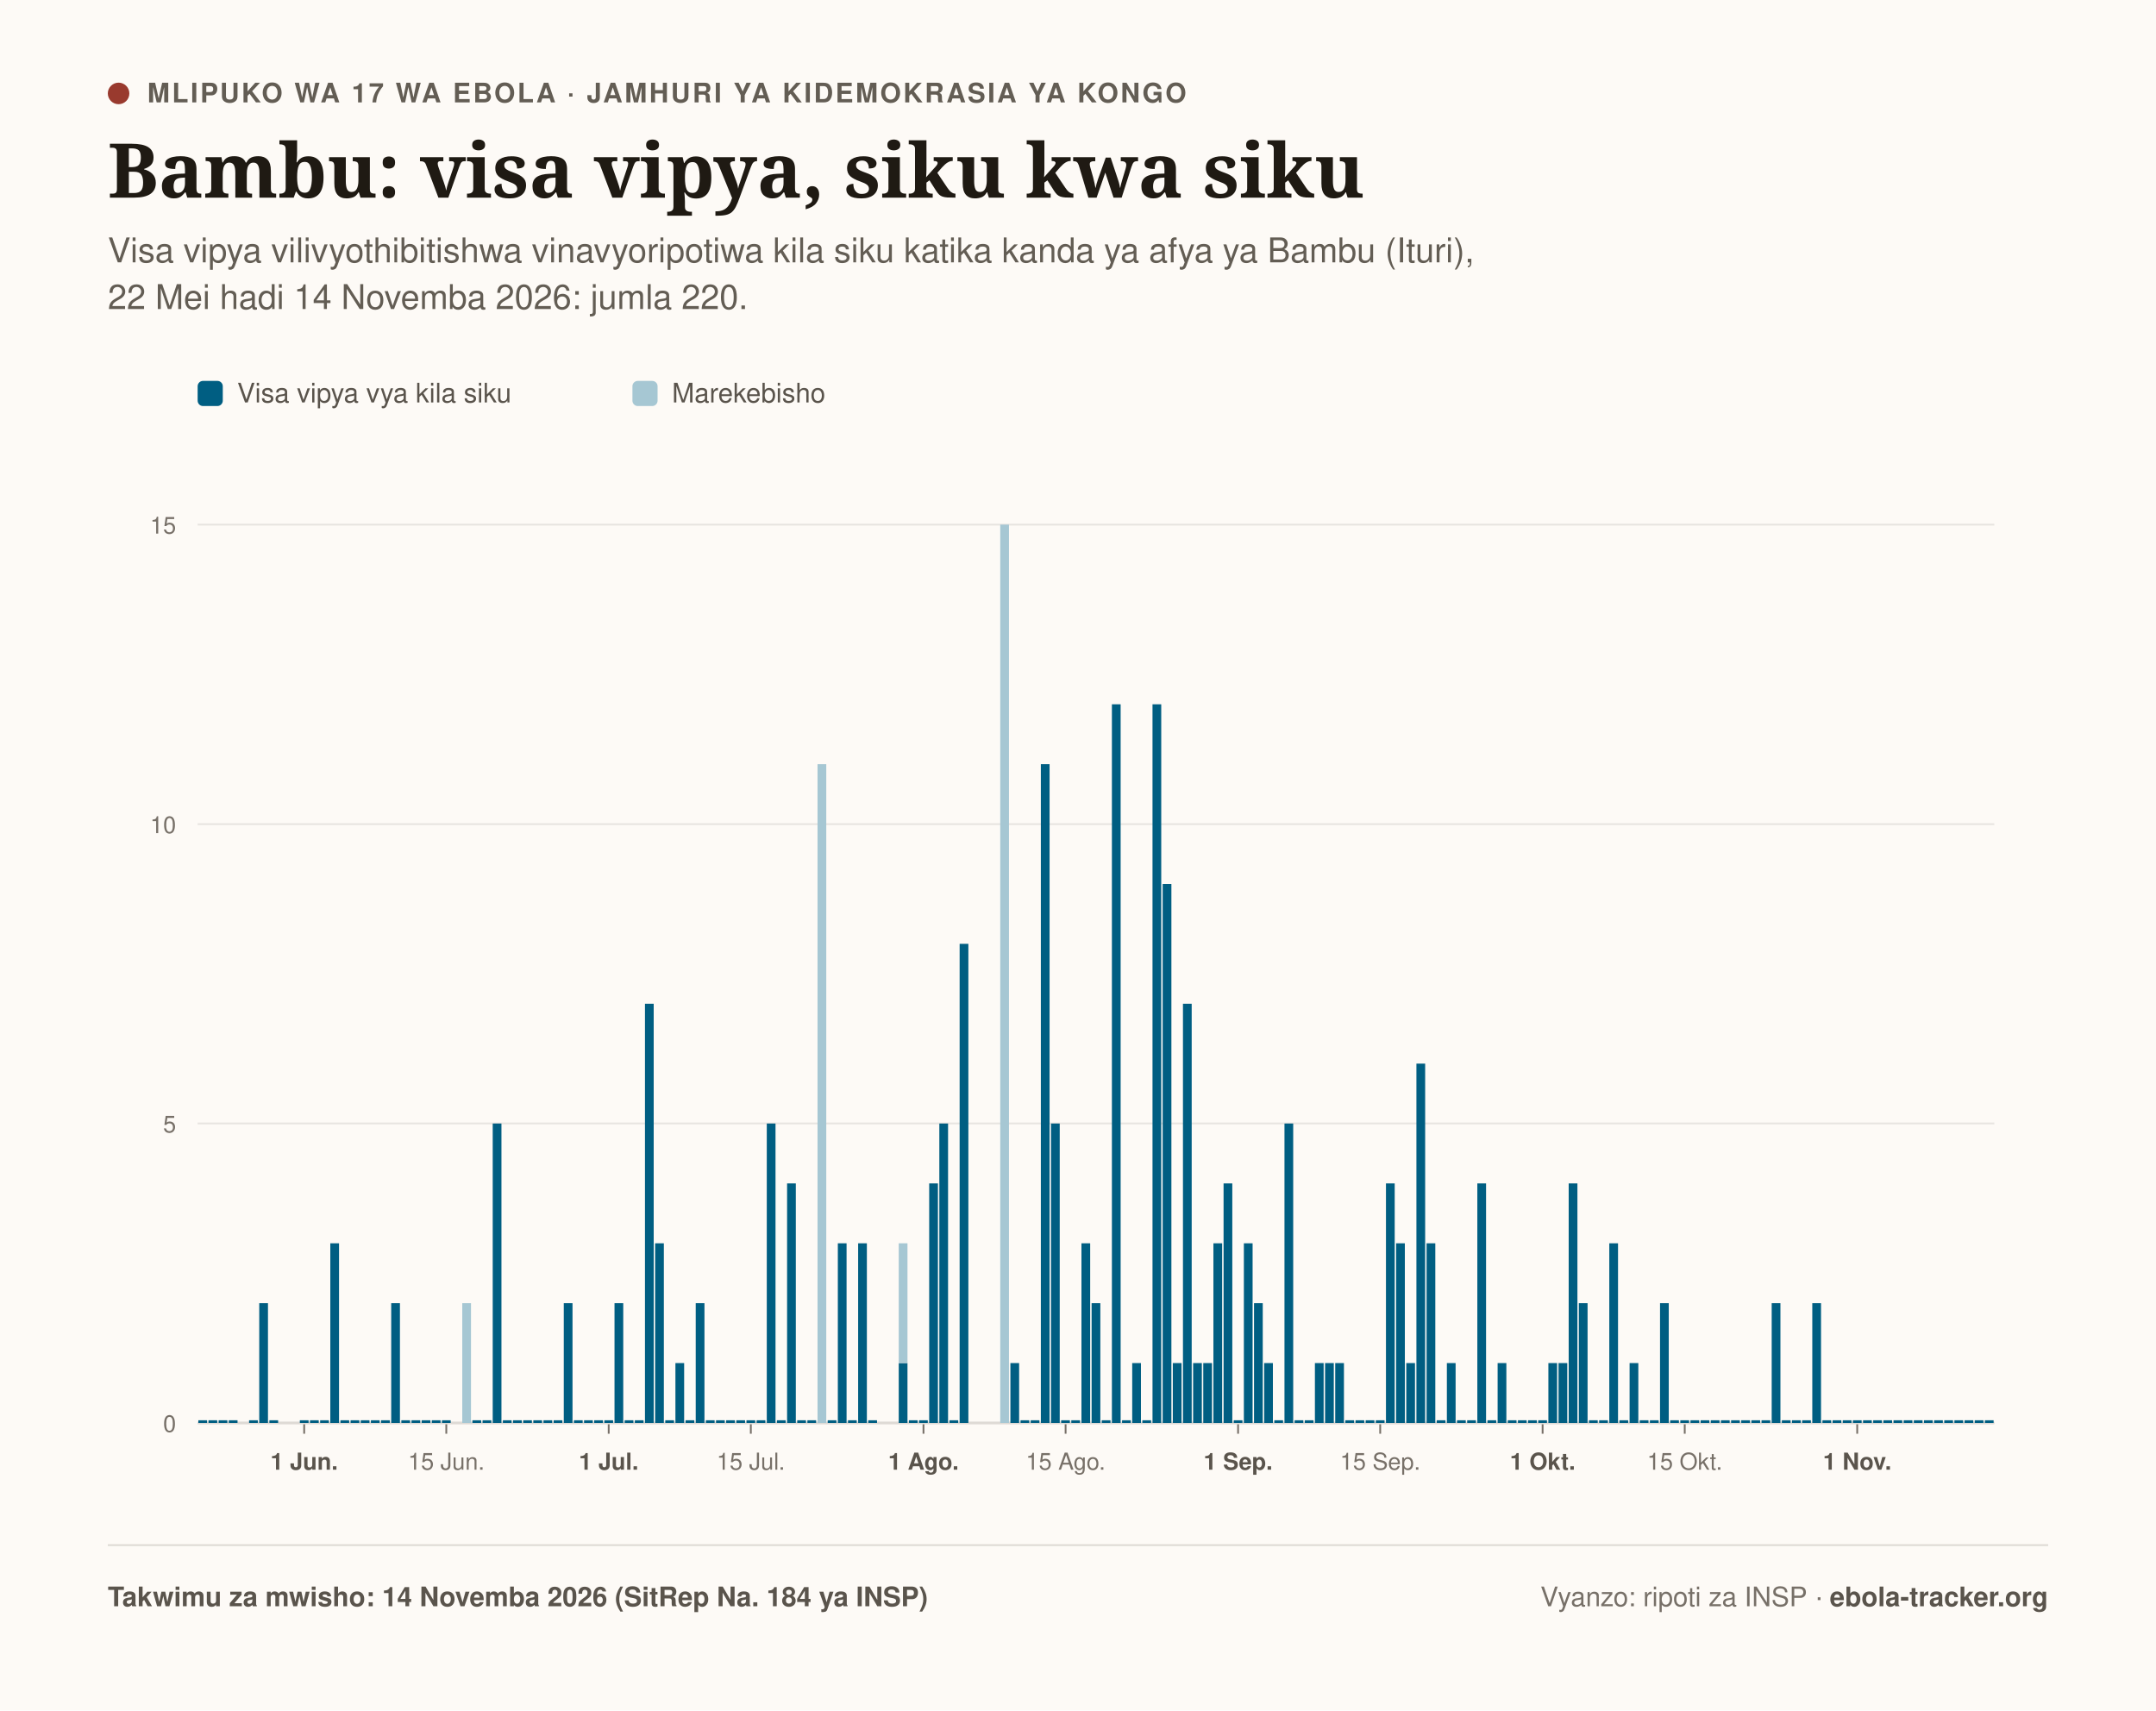
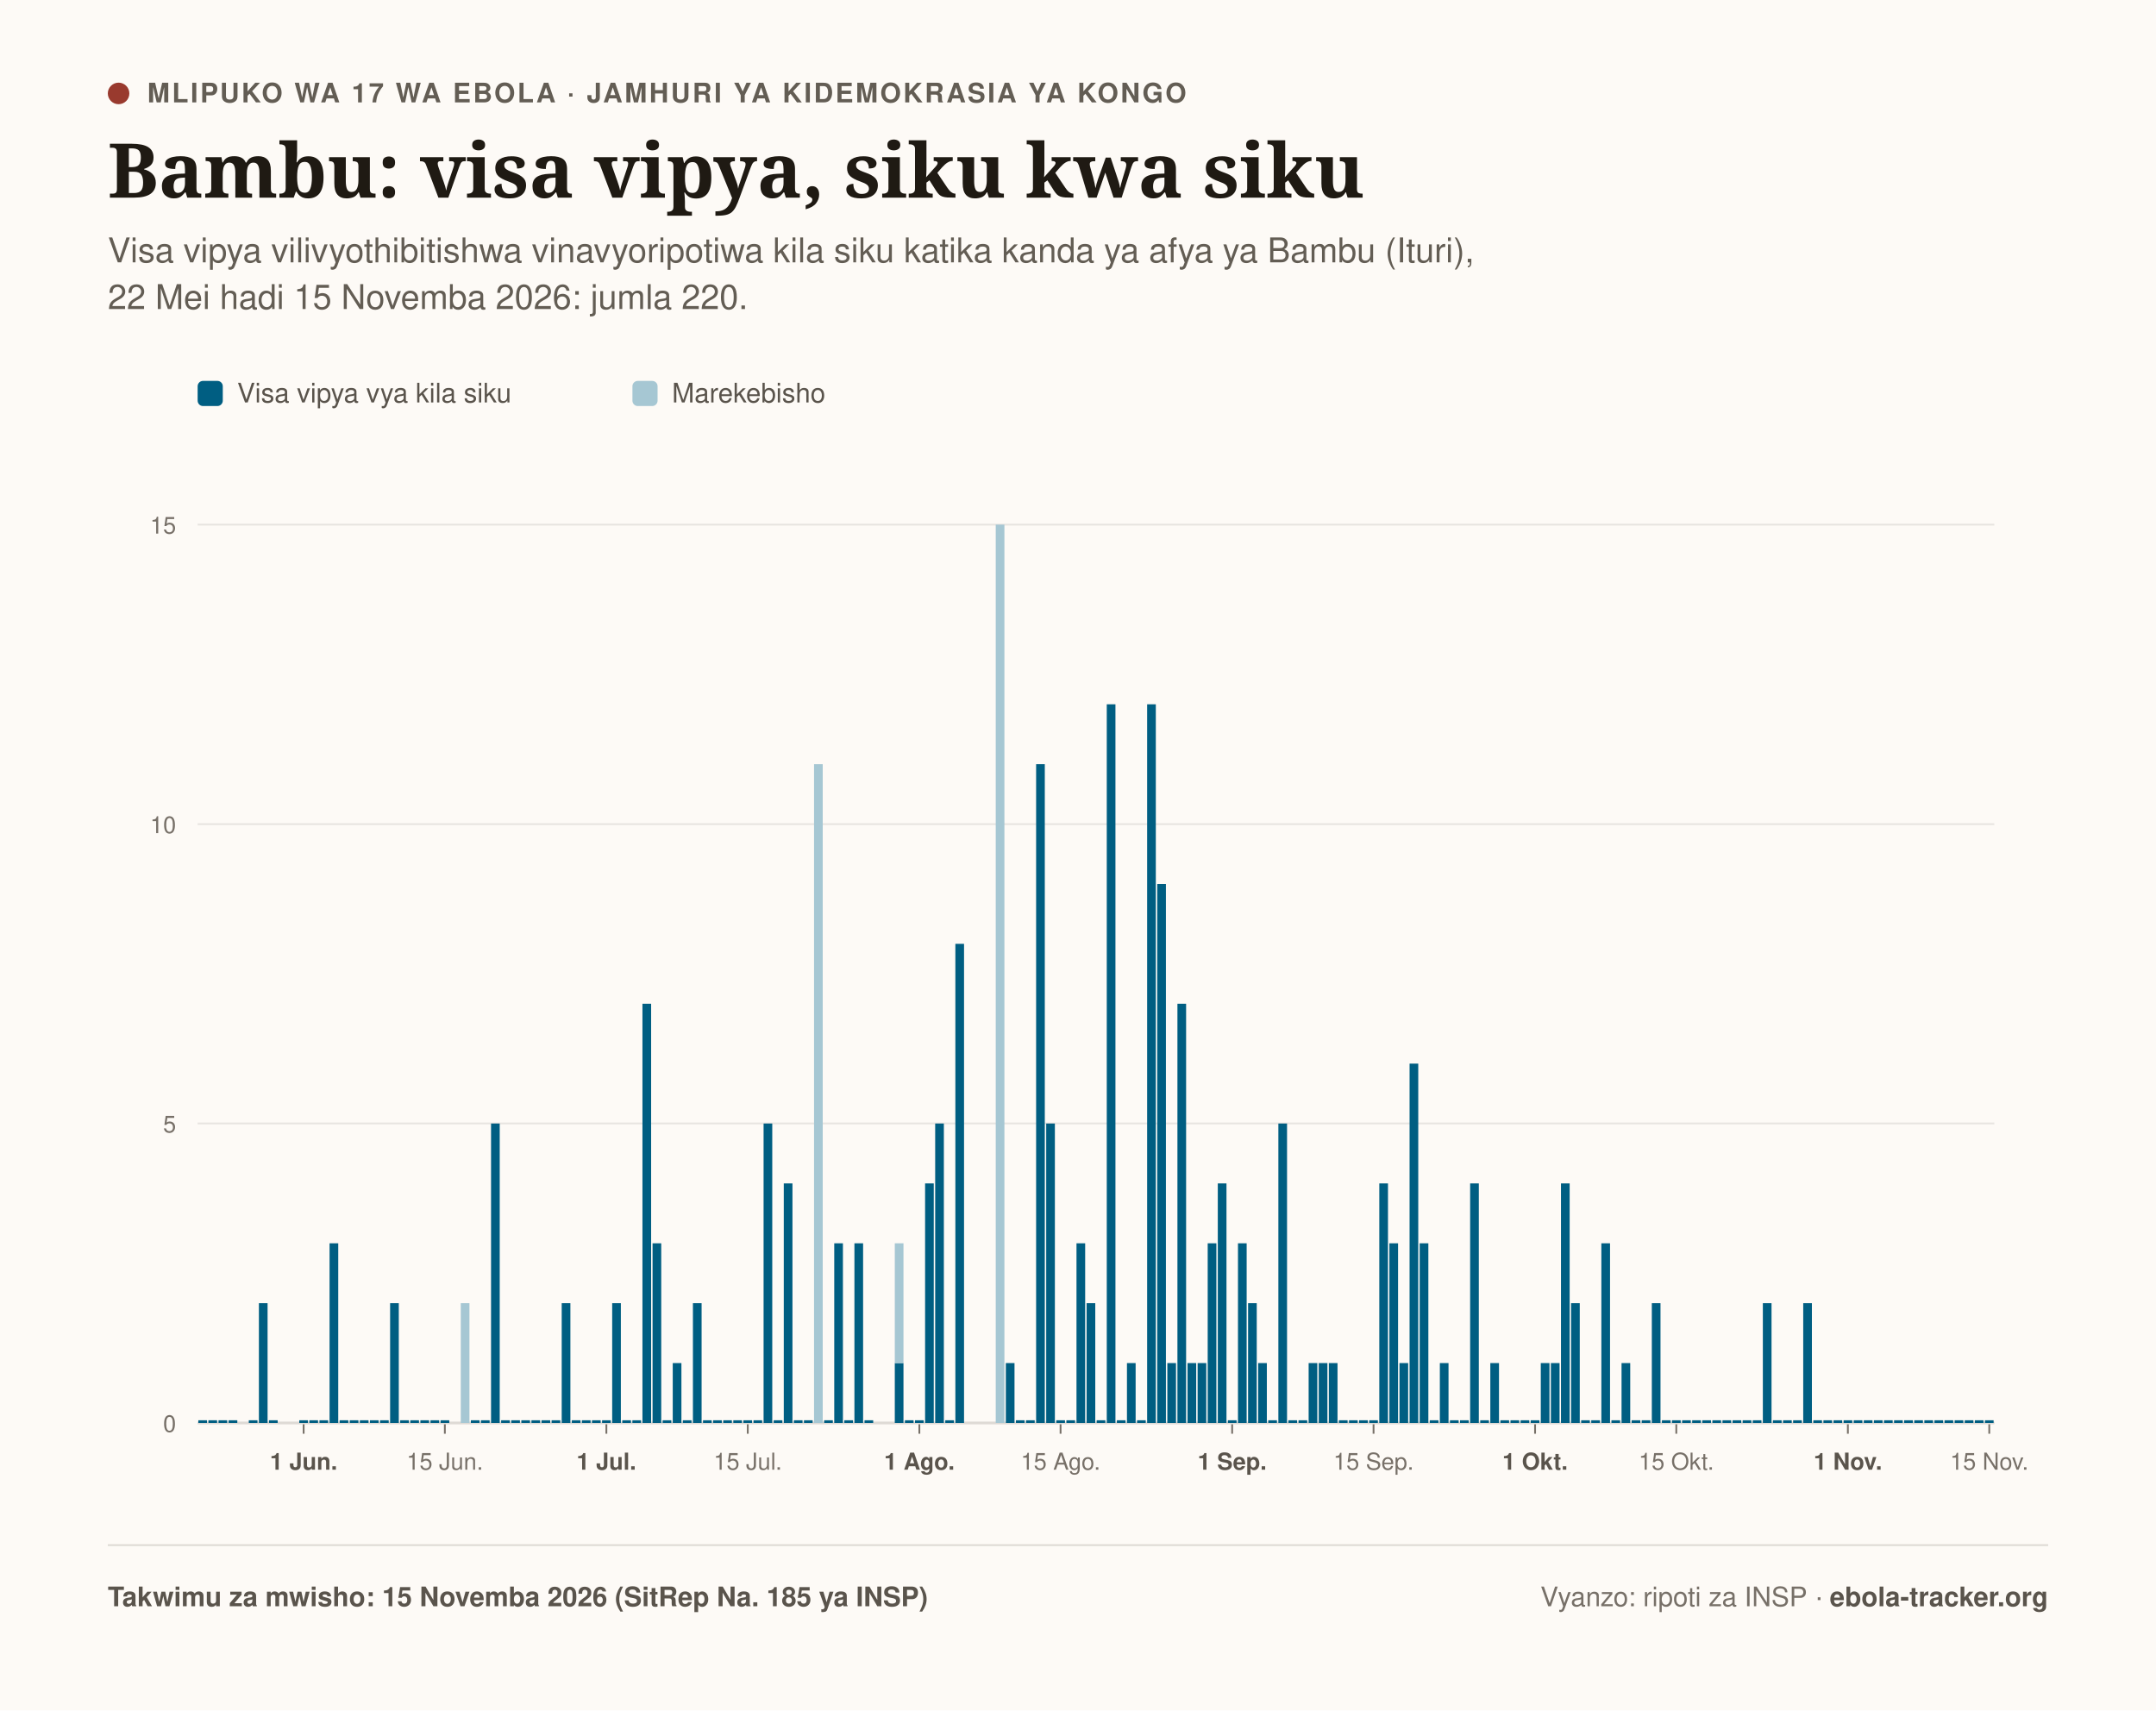
- <svg xmlns="http://www.w3.org/2000/svg" viewBox="0 0 1200 952" role="img" aria-label="Bambu: visa vipya, siku kwa siku. Visa vipya vilivyothibitishwa vinavyoripotiwa kila siku katika kanda ya afya ya Bambu (Ituri), 22 Mei hadi 14 Novemba 2026: jumla 220.">
+ <svg xmlns="http://www.w3.org/2000/svg" viewBox="0 0 1200 952" role="img" aria-label="Bambu: visa vipya, siku kwa siku. Visa vipya vilivyothibitishwa vinavyoripotiwa kila siku katika kanda ya afya ya Bambu (Ituri), 22 Mei hadi 15 Novemba 2026: jumla 220.">
  <rect width="1200" height="952" fill="#FDFAF6" />
  <circle cx="66" cy="52" r="6" fill="#993A2E" />
  <text x="82.0" y="57.0" font-family="'Public Sans',Helvetica,Arial,sans-serif" font-size="15" font-weight="700" fill="#635D54" text-anchor="start" letter-spacing=".08em">MLIPUKO WA 17 WA EBOLA · JAMHURI YA KIDEMOKRASIA YA KONGO</text>
  <text x="60.0" y="110.0" font-family="'Source Serif 4',Georgia,serif" font-size="42" font-weight="600" fill="#1F1A13" text-anchor="start">Bambu: visa vipya, siku kwa siku</text>
  <text x="60.0" y="146.0" font-family="'Public Sans',Helvetica,Arial,sans-serif" font-size="19" font-weight="400" fill="#635D54" text-anchor="start">Visa vipya vilivyothibitishwa vinavyoripotiwa kila siku katika kanda ya afya ya Bambu (Ituri),</text>
-   <text x="60.0" y="172.0" font-family="'Public Sans',Helvetica,Arial,sans-serif" font-size="19" font-weight="400" fill="#635D54" text-anchor="start">22 Mei hadi 14 Novemba 2026: jumla 220.</text>
+   <text x="60.0" y="172.0" font-family="'Public Sans',Helvetica,Arial,sans-serif" font-size="19" font-weight="400" fill="#635D54" text-anchor="start">22 Mei hadi 15 Novemba 2026: jumla 220.</text>
  <rect x="110" y="212" width="14" height="14" rx="3" fill="#005E82" />
  <text x="132.0" y="224.0" font-family="'Public Sans',Helvetica,Arial,sans-serif" font-size="15" font-weight="400" fill="#5A544C" text-anchor="start">Visa vipya vya kila siku</text>
  <rect x="352" y="212" width="14" height="14" rx="3" fill="#a6c7d3" />
  <text x="374.0" y="224.0" font-family="'Public Sans',Helvetica,Arial,sans-serif" font-size="15" font-weight="400" fill="#5A544C" text-anchor="start">Marekebisho</text>
  <line x1="110" x2="1110" y1="792.0" y2="792.0" stroke="#E7E4E0" />
  <text x="98.0" y="797.0" font-family="'Public Sans',Helvetica,Arial,sans-serif" font-size="13" font-weight="400" fill="#777068" text-anchor="end">0</text>
  <line x1="110" x2="1110" y1="625.3" y2="625.3" stroke="#E7E4E0" />
  <text x="98.0" y="630.3" font-family="'Public Sans',Helvetica,Arial,sans-serif" font-size="13" font-weight="400" fill="#777068" text-anchor="end">5</text>
  <line x1="110" x2="1110" y1="458.7" y2="458.7" stroke="#E7E4E0" />
  <text x="98.0" y="463.7" font-family="'Public Sans',Helvetica,Arial,sans-serif" font-size="13" font-weight="400" fill="#777068" text-anchor="end">10</text>
  <line x1="110" x2="1110" y1="292.0" y2="292.0" stroke="#E7E4E0" />
  <text x="98.0" y="297.0" font-family="'Public Sans',Helvetica,Arial,sans-serif" font-size="13" font-weight="400" fill="#777068" text-anchor="end">15</text>
-   <line x1="169.3" x2="169.3" y1="792" y2="798" stroke="#777068" />
-   <text x="169.3" y="818.0" font-family="'Public Sans',Helvetica,Arial,sans-serif" font-size="13" font-weight="600" fill="#5A544C" text-anchor="middle">1 Jun.</text>
-   <line x1="248.4" x2="248.4" y1="792" y2="798" stroke="#777068" />
-   <text x="248.4" y="818.0" font-family="'Public Sans',Helvetica,Arial,sans-serif" font-size="13" font-weight="400" fill="#777068" text-anchor="middle">15 Jun.</text>
-   <line x1="338.8" x2="338.8" y1="792" y2="798" stroke="#777068" />
-   <text x="338.8" y="818.0" font-family="'Public Sans',Helvetica,Arial,sans-serif" font-size="13" font-weight="600" fill="#5A544C" text-anchor="middle">1 Jul.</text>
-   <line x1="417.9" x2="417.9" y1="792" y2="798" stroke="#777068" />
-   <text x="417.9" y="818.0" font-family="'Public Sans',Helvetica,Arial,sans-serif" font-size="13" font-weight="400" fill="#777068" text-anchor="middle">15 Jul.</text>
-   <line x1="514.0" x2="514.0" y1="792" y2="798" stroke="#777068" />
-   <text x="514.0" y="818.0" font-family="'Public Sans',Helvetica,Arial,sans-serif" font-size="13" font-weight="600" fill="#5A544C" text-anchor="middle">1 Ago.</text>
-   <line x1="593.1" x2="593.1" y1="792" y2="798" stroke="#777068" />
-   <text x="593.1" y="818.0" font-family="'Public Sans',Helvetica,Arial,sans-serif" font-size="13" font-weight="400" fill="#777068" text-anchor="middle">15 Ago.</text>
-   <line x1="689.1" x2="689.1" y1="792" y2="798" stroke="#777068" />
-   <text x="689.1" y="818.0" font-family="'Public Sans',Helvetica,Arial,sans-serif" font-size="13" font-weight="600" fill="#5A544C" text-anchor="middle">1 Sep.</text>
-   <line x1="768.2" x2="768.2" y1="792" y2="798" stroke="#777068" />
-   <text x="768.2" y="818.0" font-family="'Public Sans',Helvetica,Arial,sans-serif" font-size="13" font-weight="400" fill="#777068" text-anchor="middle">15 Sep.</text>
-   <line x1="858.6" x2="858.6" y1="792" y2="798" stroke="#777068" />
-   <text x="858.6" y="818.0" font-family="'Public Sans',Helvetica,Arial,sans-serif" font-size="13" font-weight="600" fill="#5A544C" text-anchor="middle">1 Okt.</text>
-   <line x1="937.7" x2="937.7" y1="792" y2="798" stroke="#777068" />
-   <text x="937.7" y="818.0" font-family="'Public Sans',Helvetica,Arial,sans-serif" font-size="13" font-weight="400" fill="#777068" text-anchor="middle">15 Okt.</text>
-   <line x1="1033.7" x2="1033.7" y1="792" y2="798" stroke="#777068" />
-   <text x="1033.7" y="818.0" font-family="'Public Sans',Helvetica,Arial,sans-serif" font-size="13" font-weight="600" fill="#5A544C" text-anchor="middle">1 Nov.</text>
+   <line x1="169.0" x2="169.0" y1="792" y2="798" stroke="#777068" />
+   <text x="169.0" y="818.0" font-family="'Public Sans',Helvetica,Arial,sans-serif" font-size="13" font-weight="600" fill="#5A544C" text-anchor="middle">1 Jun.</text>
+   <line x1="247.6" x2="247.6" y1="792" y2="798" stroke="#777068" />
+   <text x="247.6" y="818.0" font-family="'Public Sans',Helvetica,Arial,sans-serif" font-size="13" font-weight="400" fill="#777068" text-anchor="middle">15 Jun.</text>
+   <line x1="337.5" x2="337.5" y1="792" y2="798" stroke="#777068" />
+   <text x="337.5" y="818.0" font-family="'Public Sans',Helvetica,Arial,sans-serif" font-size="13" font-weight="600" fill="#5A544C" text-anchor="middle">1 Jul.</text>
+   <line x1="416.2" x2="416.2" y1="792" y2="798" stroke="#777068" />
+   <text x="416.2" y="818.0" font-family="'Public Sans',Helvetica,Arial,sans-serif" font-size="13" font-weight="400" fill="#777068" text-anchor="middle">15 Jul.</text>
+   <line x1="511.7" x2="511.7" y1="792" y2="798" stroke="#777068" />
+   <text x="511.7" y="818.0" font-family="'Public Sans',Helvetica,Arial,sans-serif" font-size="13" font-weight="600" fill="#5A544C" text-anchor="middle">1 Ago.</text>
+   <line x1="590.3" x2="590.3" y1="792" y2="798" stroke="#777068" />
+   <text x="590.3" y="818.0" font-family="'Public Sans',Helvetica,Arial,sans-serif" font-size="13" font-weight="400" fill="#777068" text-anchor="middle">15 Ago.</text>
+   <line x1="685.8" x2="685.8" y1="792" y2="798" stroke="#777068" />
+   <text x="685.8" y="818.0" font-family="'Public Sans',Helvetica,Arial,sans-serif" font-size="13" font-weight="600" fill="#5A544C" text-anchor="middle">1 Sep.</text>
+   <line x1="764.5" x2="764.5" y1="792" y2="798" stroke="#777068" />
+   <text x="764.5" y="818.0" font-family="'Public Sans',Helvetica,Arial,sans-serif" font-size="13" font-weight="400" fill="#777068" text-anchor="middle">15 Sep.</text>
+   <line x1="854.4" x2="854.4" y1="792" y2="798" stroke="#777068" />
+   <text x="854.4" y="818.0" font-family="'Public Sans',Helvetica,Arial,sans-serif" font-size="13" font-weight="600" fill="#5A544C" text-anchor="middle">1 Okt.</text>
+   <line x1="933.0" x2="933.0" y1="792" y2="798" stroke="#777068" />
+   <text x="933.0" y="818.0" font-family="'Public Sans',Helvetica,Arial,sans-serif" font-size="13" font-weight="400" fill="#777068" text-anchor="middle">15 Okt.</text>
+   <line x1="1028.5" x2="1028.5" y1="792" y2="798" stroke="#777068" />
+   <text x="1028.5" y="818.0" font-family="'Public Sans',Helvetica,Arial,sans-serif" font-size="13" font-weight="600" fill="#5A544C" text-anchor="middle">1 Nov.</text>
+   <line x1="1107.2" x2="1107.2" y1="792" y2="798" stroke="#777068" />
+   <text x="1107.2" y="818.0" font-family="'Public Sans',Helvetica,Arial,sans-serif" font-size="13" font-weight="400" fill="#777068" text-anchor="middle">15 Nov.</text>
  <line x1="110" x2="1110" y1="792" y2="792" stroke="#DEDAD5" stroke-width="1.5" />
-   <rect x="110.40" y="790.50" width="4.86" height="1.50" fill="#005E82" />
-   <rect x="116.05" y="790.50" width="4.86" height="1.50" fill="#005E82" />
-   <rect x="121.69" y="790.50" width="4.86" height="1.50" fill="#005E82" />
-   <rect x="127.34" y="790.50" width="4.86" height="1.50" fill="#005E82" />
-   <rect x="138.64" y="790.50" width="4.86" height="1.50" fill="#005E82" />
-   <rect x="144.29" y="725.33" width="4.86" height="66.67" fill="#005E82" />
-   <rect x="149.94" y="790.50" width="4.86" height="1.50" fill="#005E82" />
-   <rect x="166.89" y="790.50" width="4.86" height="1.50" fill="#005E82" />
-   <rect x="172.54" y="790.50" width="4.86" height="1.50" fill="#005E82" />
-   <rect x="178.19" y="790.50" width="4.86" height="1.50" fill="#005E82" />
-   <rect x="183.84" y="692.00" width="4.86" height="100.00" fill="#005E82" />
-   <rect x="189.49" y="790.50" width="4.86" height="1.50" fill="#005E82" />
-   <rect x="195.14" y="790.50" width="4.86" height="1.50" fill="#005E82" />
-   <rect x="200.79" y="790.50" width="4.86" height="1.50" fill="#005E82" />
-   <rect x="206.44" y="790.50" width="4.86" height="1.50" fill="#005E82" />
-   <rect x="212.09" y="790.50" width="4.86" height="1.50" fill="#005E82" />
-   <rect x="217.74" y="725.33" width="4.86" height="66.67" fill="#005E82" />
-   <rect x="223.39" y="790.50" width="4.86" height="1.50" fill="#005E82" />
-   <rect x="229.04" y="790.50" width="4.86" height="1.50" fill="#005E82" />
-   <rect x="234.69" y="790.50" width="4.86" height="1.50" fill="#005E82" />
-   <rect x="240.34" y="790.50" width="4.86" height="1.50" fill="#005E82" />
-   <rect x="245.99" y="790.50" width="4.86" height="1.50" fill="#005E82" />
-   <rect x="257.29" y="725.33" width="4.86" height="66.67" fill="#a6c7d3" />
-   <rect x="262.94" y="790.50" width="4.86" height="1.50" fill="#005E82" />
-   <rect x="268.59" y="790.50" width="4.86" height="1.50" fill="#005E82" />
-   <rect x="274.24" y="625.33" width="4.86" height="166.67" fill="#005E82" />
-   <rect x="279.89" y="790.50" width="4.86" height="1.50" fill="#005E82" />
-   <rect x="285.54" y="790.50" width="4.86" height="1.50" fill="#005E82" />
-   <rect x="291.19" y="790.50" width="4.86" height="1.50" fill="#005E82" />
-   <rect x="296.84" y="790.50" width="4.86" height="1.50" fill="#005E82" />
-   <rect x="302.49" y="790.50" width="4.86" height="1.50" fill="#005E82" />
-   <rect x="308.14" y="790.50" width="4.86" height="1.50" fill="#005E82" />
-   <rect x="313.79" y="725.33" width="4.86" height="66.67" fill="#005E82" />
-   <rect x="319.44" y="790.50" width="4.86" height="1.50" fill="#005E82" />
-   <rect x="325.08" y="790.50" width="4.86" height="1.50" fill="#005E82" />
-   <rect x="330.73" y="790.50" width="4.86" height="1.50" fill="#005E82" />
-   <rect x="336.38" y="790.50" width="4.86" height="1.50" fill="#005E82" />
-   <rect x="342.03" y="725.33" width="4.86" height="66.67" fill="#005E82" />
-   <rect x="347.68" y="790.50" width="4.86" height="1.50" fill="#005E82" />
-   <rect x="353.33" y="790.50" width="4.86" height="1.50" fill="#005E82" />
-   <rect x="358.98" y="558.67" width="4.86" height="233.33" fill="#005E82" />
-   <rect x="364.63" y="692.00" width="4.86" height="100.00" fill="#005E82" />
-   <rect x="370.28" y="790.50" width="4.86" height="1.50" fill="#005E82" />
-   <rect x="375.93" y="758.67" width="4.86" height="33.33" fill="#005E82" />
-   <rect x="381.58" y="790.50" width="4.86" height="1.50" fill="#005E82" />
-   <rect x="387.23" y="725.33" width="4.86" height="66.67" fill="#005E82" />
-   <rect x="392.88" y="790.50" width="4.86" height="1.50" fill="#005E82" />
-   <rect x="398.53" y="790.50" width="4.86" height="1.50" fill="#005E82" />
-   <rect x="404.18" y="790.50" width="4.86" height="1.50" fill="#005E82" />
-   <rect x="409.83" y="790.50" width="4.86" height="1.50" fill="#005E82" />
-   <rect x="415.48" y="790.50" width="4.86" height="1.50" fill="#005E82" />
-   <rect x="421.13" y="790.50" width="4.86" height="1.50" fill="#005E82" />
-   <rect x="426.78" y="625.33" width="4.86" height="166.67" fill="#005E82" />
-   <rect x="432.43" y="790.50" width="4.86" height="1.50" fill="#005E82" />
-   <rect x="438.08" y="658.67" width="4.86" height="133.33" fill="#005E82" />
-   <rect x="443.73" y="790.50" width="4.86" height="1.50" fill="#005E82" />
-   <rect x="449.38" y="790.50" width="4.86" height="1.50" fill="#005E82" />
-   <rect x="455.03" y="425.33" width="4.86" height="366.67" fill="#a6c7d3" />
-   <rect x="460.68" y="790.50" width="4.86" height="1.50" fill="#005E82" />
-   <rect x="466.33" y="692.00" width="4.86" height="100.00" fill="#005E82" />
-   <rect x="471.98" y="790.50" width="4.86" height="1.50" fill="#005E82" />
-   <rect x="477.63" y="692.00" width="4.86" height="100.00" fill="#005E82" />
-   <rect x="483.28" y="790.50" width="4.86" height="1.50" fill="#005E82" />
-   <rect x="500.23" y="758.67" width="4.86" height="33.33" fill="#005E82" />
-   <rect x="500.23" y="692.00" width="4.86" height="66.67" fill="#a6c7d3" />
-   <rect x="505.88" y="790.50" width="4.86" height="1.50" fill="#005E82" />
-   <rect x="511.53" y="790.50" width="4.86" height="1.50" fill="#005E82" />
-   <rect x="517.18" y="658.67" width="4.86" height="133.33" fill="#005E82" />
-   <rect x="522.82" y="625.33" width="4.86" height="166.67" fill="#005E82" />
-   <rect x="528.47" y="790.50" width="4.86" height="1.50" fill="#005E82" />
-   <rect x="534.12" y="525.33" width="4.86" height="266.67" fill="#005E82" />
-   <rect x="556.72" y="292.00" width="4.86" height="500.00" fill="#a6c7d3" />
-   <rect x="562.37" y="758.67" width="4.86" height="33.33" fill="#005E82" />
-   <rect x="568.02" y="790.50" width="4.86" height="1.50" fill="#005E82" />
-   <rect x="573.67" y="790.50" width="4.86" height="1.50" fill="#005E82" />
-   <rect x="579.32" y="425.33" width="4.86" height="366.67" fill="#005E82" />
-   <rect x="584.97" y="625.33" width="4.86" height="166.67" fill="#005E82" />
-   <rect x="590.62" y="790.50" width="4.86" height="1.50" fill="#005E82" />
-   <rect x="596.27" y="790.50" width="4.86" height="1.50" fill="#005E82" />
-   <rect x="601.92" y="692.00" width="4.86" height="100.00" fill="#005E82" />
-   <rect x="607.57" y="725.33" width="4.86" height="66.67" fill="#005E82" />
-   <rect x="613.22" y="790.50" width="4.86" height="1.50" fill="#005E82" />
-   <rect x="618.87" y="392.00" width="4.86" height="400.00" fill="#005E82" />
-   <rect x="624.52" y="790.50" width="4.86" height="1.50" fill="#005E82" />
-   <rect x="630.17" y="758.67" width="4.86" height="33.33" fill="#005E82" />
-   <rect x="635.82" y="790.50" width="4.86" height="1.50" fill="#005E82" />
-   <rect x="641.47" y="392.00" width="4.86" height="400.00" fill="#005E82" />
-   <rect x="647.12" y="492.00" width="4.86" height="300.00" fill="#005E82" />
-   <rect x="652.77" y="758.67" width="4.86" height="33.33" fill="#005E82" />
-   <rect x="658.42" y="558.67" width="4.86" height="233.33" fill="#005E82" />
-   <rect x="664.07" y="758.67" width="4.86" height="33.33" fill="#005E82" />
-   <rect x="669.72" y="758.67" width="4.86" height="33.33" fill="#005E82" />
-   <rect x="675.37" y="692.00" width="4.86" height="100.00" fill="#005E82" />
-   <rect x="681.02" y="658.67" width="4.86" height="133.33" fill="#005E82" />
-   <rect x="686.67" y="790.50" width="4.86" height="1.50" fill="#005E82" />
-   <rect x="692.32" y="692.00" width="4.86" height="100.00" fill="#005E82" />
-   <rect x="697.97" y="725.33" width="4.86" height="66.67" fill="#005E82" />
-   <rect x="703.62" y="758.67" width="4.86" height="33.33" fill="#005E82" />
-   <rect x="709.27" y="790.50" width="4.86" height="1.50" fill="#005E82" />
-   <rect x="714.92" y="625.33" width="4.86" height="166.67" fill="#005E82" />
-   <rect x="720.56" y="790.50" width="4.86" height="1.50" fill="#005E82" />
-   <rect x="726.21" y="790.50" width="4.86" height="1.50" fill="#005E82" />
-   <rect x="731.86" y="758.67" width="4.86" height="33.33" fill="#005E82" />
-   <rect x="737.51" y="758.67" width="4.86" height="33.33" fill="#005E82" />
-   <rect x="743.16" y="758.67" width="4.86" height="33.33" fill="#005E82" />
-   <rect x="748.81" y="790.50" width="4.86" height="1.50" fill="#005E82" />
-   <rect x="754.46" y="790.50" width="4.86" height="1.50" fill="#005E82" />
-   <rect x="760.11" y="790.50" width="4.86" height="1.50" fill="#005E82" />
-   <rect x="765.76" y="790.50" width="4.86" height="1.50" fill="#005E82" />
-   <rect x="771.41" y="658.67" width="4.86" height="133.33" fill="#005E82" />
-   <rect x="777.06" y="692.00" width="4.86" height="100.00" fill="#005E82" />
-   <rect x="782.71" y="758.67" width="4.86" height="33.33" fill="#005E82" />
-   <rect x="788.36" y="592.00" width="4.86" height="200.00" fill="#005E82" />
-   <rect x="794.01" y="692.00" width="4.86" height="100.00" fill="#005E82" />
-   <rect x="799.66" y="790.50" width="4.86" height="1.50" fill="#005E82" />
-   <rect x="805.31" y="758.67" width="4.86" height="33.33" fill="#005E82" />
-   <rect x="810.96" y="790.50" width="4.86" height="1.50" fill="#005E82" />
-   <rect x="816.61" y="790.50" width="4.86" height="1.50" fill="#005E82" />
-   <rect x="822.26" y="658.67" width="4.86" height="133.33" fill="#005E82" />
-   <rect x="827.91" y="790.50" width="4.86" height="1.50" fill="#005E82" />
-   <rect x="833.56" y="758.67" width="4.86" height="33.33" fill="#005E82" />
-   <rect x="839.21" y="790.50" width="4.86" height="1.50" fill="#005E82" />
-   <rect x="844.86" y="790.50" width="4.86" height="1.50" fill="#005E82" />
-   <rect x="850.51" y="790.50" width="4.86" height="1.50" fill="#005E82" />
-   <rect x="856.16" y="790.50" width="4.86" height="1.50" fill="#005E82" />
-   <rect x="861.81" y="758.67" width="4.86" height="33.33" fill="#005E82" />
-   <rect x="867.46" y="758.67" width="4.86" height="33.33" fill="#005E82" />
-   <rect x="873.11" y="658.67" width="4.86" height="133.33" fill="#005E82" />
-   <rect x="878.76" y="725.33" width="4.86" height="66.67" fill="#005E82" />
-   <rect x="884.41" y="790.50" width="4.86" height="1.50" fill="#005E82" />
-   <rect x="890.06" y="790.50" width="4.86" height="1.50" fill="#005E82" />
-   <rect x="895.71" y="692.00" width="4.86" height="100.00" fill="#005E82" />
-   <rect x="901.36" y="790.50" width="4.86" height="1.50" fill="#005E82" />
-   <rect x="907.01" y="758.67" width="4.86" height="33.33" fill="#005E82" />
-   <rect x="912.66" y="790.50" width="4.86" height="1.50" fill="#005E82" />
-   <rect x="918.31" y="790.50" width="4.86" height="1.50" fill="#005E82" />
-   <rect x="923.95" y="725.33" width="4.86" height="66.67" fill="#005E82" />
-   <rect x="929.60" y="790.50" width="4.86" height="1.50" fill="#005E82" />
-   <rect x="935.25" y="790.50" width="4.86" height="1.50" fill="#005E82" />
-   <rect x="940.90" y="790.50" width="4.86" height="1.50" fill="#005E82" />
-   <rect x="946.55" y="790.50" width="4.86" height="1.50" fill="#005E82" />
-   <rect x="952.20" y="790.50" width="4.86" height="1.50" fill="#005E82" />
-   <rect x="957.85" y="790.50" width="4.86" height="1.50" fill="#005E82" />
-   <rect x="963.50" y="790.50" width="4.86" height="1.50" fill="#005E82" />
-   <rect x="969.15" y="790.50" width="4.86" height="1.50" fill="#005E82" />
-   <rect x="974.80" y="790.50" width="4.86" height="1.50" fill="#005E82" />
-   <rect x="980.45" y="790.50" width="4.86" height="1.50" fill="#005E82" />
-   <rect x="986.10" y="725.33" width="4.86" height="66.67" fill="#005E82" />
-   <rect x="991.75" y="790.50" width="4.86" height="1.50" fill="#005E82" />
-   <rect x="997.40" y="790.50" width="4.86" height="1.50" fill="#005E82" />
-   <rect x="1003.05" y="790.50" width="4.86" height="1.50" fill="#005E82" />
-   <rect x="1008.70" y="725.33" width="4.86" height="66.67" fill="#005E82" />
-   <rect x="1014.35" y="790.50" width="4.86" height="1.50" fill="#005E82" />
-   <rect x="1020.00" y="790.50" width="4.86" height="1.50" fill="#005E82" />
-   <rect x="1025.65" y="790.50" width="4.86" height="1.50" fill="#005E82" />
-   <rect x="1031.30" y="790.50" width="4.86" height="1.50" fill="#005E82" />
-   <rect x="1036.95" y="790.50" width="4.86" height="1.50" fill="#005E82" />
-   <rect x="1042.60" y="790.50" width="4.86" height="1.50" fill="#005E82" />
-   <rect x="1048.25" y="790.50" width="4.86" height="1.50" fill="#005E82" />
-   <rect x="1053.90" y="790.50" width="4.86" height="1.50" fill="#005E82" />
-   <rect x="1059.55" y="790.50" width="4.86" height="1.50" fill="#005E82" />
-   <rect x="1065.20" y="790.50" width="4.86" height="1.50" fill="#005E82" />
-   <rect x="1070.85" y="790.50" width="4.86" height="1.50" fill="#005E82" />
-   <rect x="1076.50" y="790.50" width="4.86" height="1.50" fill="#005E82" />
-   <rect x="1082.15" y="790.50" width="4.86" height="1.50" fill="#005E82" />
-   <rect x="1087.80" y="790.50" width="4.86" height="1.50" fill="#005E82" />
-   <rect x="1093.45" y="790.50" width="4.86" height="1.50" fill="#005E82" />
-   <rect x="1099.10" y="790.50" width="4.86" height="1.50" fill="#005E82" />
-   <rect x="1104.75" y="790.50" width="4.86" height="1.50" fill="#005E82" />
+   <rect x="110.39" y="790.50" width="4.83" height="1.50" fill="#005E82" />
+   <rect x="116.01" y="790.50" width="4.83" height="1.50" fill="#005E82" />
+   <rect x="121.63" y="790.50" width="4.83" height="1.50" fill="#005E82" />
+   <rect x="127.25" y="790.50" width="4.83" height="1.50" fill="#005E82" />
+   <rect x="138.48" y="790.50" width="4.83" height="1.50" fill="#005E82" />
+   <rect x="144.10" y="725.33" width="4.83" height="66.67" fill="#005E82" />
+   <rect x="149.72" y="790.50" width="4.83" height="1.50" fill="#005E82" />
+   <rect x="166.57" y="790.50" width="4.83" height="1.50" fill="#005E82" />
+   <rect x="172.19" y="790.50" width="4.83" height="1.50" fill="#005E82" />
+   <rect x="177.81" y="790.50" width="4.83" height="1.50" fill="#005E82" />
+   <rect x="183.43" y="692.00" width="4.83" height="100.00" fill="#005E82" />
+   <rect x="189.04" y="790.50" width="4.83" height="1.50" fill="#005E82" />
+   <rect x="194.66" y="790.50" width="4.83" height="1.50" fill="#005E82" />
+   <rect x="200.28" y="790.50" width="4.83" height="1.50" fill="#005E82" />
+   <rect x="205.90" y="790.50" width="4.83" height="1.50" fill="#005E82" />
+   <rect x="211.52" y="790.50" width="4.83" height="1.50" fill="#005E82" />
+   <rect x="217.13" y="725.33" width="4.83" height="66.67" fill="#005E82" />
+   <rect x="222.75" y="790.50" width="4.83" height="1.50" fill="#005E82" />
+   <rect x="228.37" y="790.50" width="4.83" height="1.50" fill="#005E82" />
+   <rect x="233.99" y="790.50" width="4.83" height="1.50" fill="#005E82" />
+   <rect x="239.61" y="790.50" width="4.83" height="1.50" fill="#005E82" />
+   <rect x="245.22" y="790.50" width="4.83" height="1.50" fill="#005E82" />
+   <rect x="256.46" y="725.33" width="4.83" height="66.67" fill="#a6c7d3" />
+   <rect x="262.08" y="790.50" width="4.83" height="1.50" fill="#005E82" />
+   <rect x="267.70" y="790.50" width="4.83" height="1.50" fill="#005E82" />
+   <rect x="273.31" y="625.33" width="4.83" height="166.67" fill="#005E82" />
+   <rect x="278.93" y="790.50" width="4.83" height="1.50" fill="#005E82" />
+   <rect x="284.55" y="790.50" width="4.83" height="1.50" fill="#005E82" />
+   <rect x="290.17" y="790.50" width="4.83" height="1.50" fill="#005E82" />
+   <rect x="295.79" y="790.50" width="4.83" height="1.50" fill="#005E82" />
+   <rect x="301.40" y="790.50" width="4.83" height="1.50" fill="#005E82" />
+   <rect x="307.02" y="790.50" width="4.83" height="1.50" fill="#005E82" />
+   <rect x="312.64" y="725.33" width="4.83" height="66.67" fill="#005E82" />
+   <rect x="318.26" y="790.50" width="4.83" height="1.50" fill="#005E82" />
+   <rect x="323.88" y="790.50" width="4.83" height="1.50" fill="#005E82" />
+   <rect x="329.49" y="790.50" width="4.83" height="1.50" fill="#005E82" />
+   <rect x="335.11" y="790.50" width="4.83" height="1.50" fill="#005E82" />
+   <rect x="340.73" y="725.33" width="4.83" height="66.67" fill="#005E82" />
+   <rect x="346.35" y="790.50" width="4.83" height="1.50" fill="#005E82" />
+   <rect x="351.97" y="790.50" width="4.83" height="1.50" fill="#005E82" />
+   <rect x="357.58" y="558.67" width="4.83" height="233.33" fill="#005E82" />
+   <rect x="363.20" y="692.00" width="4.83" height="100.00" fill="#005E82" />
+   <rect x="368.82" y="790.50" width="4.83" height="1.50" fill="#005E82" />
+   <rect x="374.44" y="758.67" width="4.83" height="33.33" fill="#005E82" />
+   <rect x="380.06" y="790.50" width="4.83" height="1.50" fill="#005E82" />
+   <rect x="385.67" y="725.33" width="4.83" height="66.67" fill="#005E82" />
+   <rect x="391.29" y="790.50" width="4.83" height="1.50" fill="#005E82" />
+   <rect x="396.91" y="790.50" width="4.83" height="1.50" fill="#005E82" />
+   <rect x="402.53" y="790.50" width="4.83" height="1.50" fill="#005E82" />
+   <rect x="408.15" y="790.50" width="4.83" height="1.50" fill="#005E82" />
+   <rect x="413.76" y="790.50" width="4.83" height="1.50" fill="#005E82" />
+   <rect x="419.38" y="790.50" width="4.83" height="1.50" fill="#005E82" />
+   <rect x="425.00" y="625.33" width="4.83" height="166.67" fill="#005E82" />
+   <rect x="430.62" y="790.50" width="4.83" height="1.50" fill="#005E82" />
+   <rect x="436.24" y="658.67" width="4.83" height="133.33" fill="#005E82" />
+   <rect x="441.85" y="790.50" width="4.83" height="1.50" fill="#005E82" />
+   <rect x="447.47" y="790.50" width="4.83" height="1.50" fill="#005E82" />
+   <rect x="453.09" y="425.33" width="4.83" height="366.67" fill="#a6c7d3" />
+   <rect x="458.71" y="790.50" width="4.83" height="1.50" fill="#005E82" />
+   <rect x="464.33" y="692.00" width="4.83" height="100.00" fill="#005E82" />
+   <rect x="469.94" y="790.50" width="4.83" height="1.50" fill="#005E82" />
+   <rect x="475.56" y="692.00" width="4.83" height="100.00" fill="#005E82" />
+   <rect x="481.18" y="790.50" width="4.83" height="1.50" fill="#005E82" />
+   <rect x="498.03" y="758.67" width="4.83" height="33.33" fill="#005E82" />
+   <rect x="498.03" y="692.00" width="4.83" height="66.67" fill="#a6c7d3" />
+   <rect x="503.65" y="790.50" width="4.83" height="1.50" fill="#005E82" />
+   <rect x="509.27" y="790.50" width="4.83" height="1.50" fill="#005E82" />
+   <rect x="514.89" y="658.67" width="4.83" height="133.33" fill="#005E82" />
+   <rect x="520.51" y="625.33" width="4.83" height="166.67" fill="#005E82" />
+   <rect x="526.12" y="790.50" width="4.83" height="1.50" fill="#005E82" />
+   <rect x="531.74" y="525.33" width="4.83" height="266.67" fill="#005E82" />
+   <rect x="554.21" y="292.00" width="4.83" height="500.00" fill="#a6c7d3" />
+   <rect x="559.83" y="758.67" width="4.83" height="33.33" fill="#005E82" />
+   <rect x="565.45" y="790.50" width="4.83" height="1.50" fill="#005E82" />
+   <rect x="571.07" y="790.50" width="4.83" height="1.50" fill="#005E82" />
+   <rect x="576.69" y="425.33" width="4.83" height="366.67" fill="#005E82" />
+   <rect x="582.30" y="625.33" width="4.83" height="166.67" fill="#005E82" />
+   <rect x="587.92" y="790.50" width="4.83" height="1.50" fill="#005E82" />
+   <rect x="593.54" y="790.50" width="4.83" height="1.50" fill="#005E82" />
+   <rect x="599.16" y="692.00" width="4.83" height="100.00" fill="#005E82" />
+   <rect x="604.78" y="725.33" width="4.83" height="66.67" fill="#005E82" />
+   <rect x="610.39" y="790.50" width="4.83" height="1.50" fill="#005E82" />
+   <rect x="616.01" y="392.00" width="4.83" height="400.00" fill="#005E82" />
+   <rect x="621.63" y="790.50" width="4.83" height="1.50" fill="#005E82" />
+   <rect x="627.25" y="758.67" width="4.83" height="33.33" fill="#005E82" />
+   <rect x="632.87" y="790.50" width="4.83" height="1.50" fill="#005E82" />
+   <rect x="638.48" y="392.00" width="4.83" height="400.00" fill="#005E82" />
+   <rect x="644.10" y="492.00" width="4.83" height="300.00" fill="#005E82" />
+   <rect x="649.72" y="758.67" width="4.83" height="33.33" fill="#005E82" />
+   <rect x="655.34" y="558.67" width="4.83" height="233.33" fill="#005E82" />
+   <rect x="660.96" y="758.67" width="4.83" height="33.33" fill="#005E82" />
+   <rect x="666.57" y="758.67" width="4.83" height="33.33" fill="#005E82" />
+   <rect x="672.19" y="692.00" width="4.83" height="100.00" fill="#005E82" />
+   <rect x="677.81" y="658.67" width="4.83" height="133.33" fill="#005E82" />
+   <rect x="683.43" y="790.50" width="4.83" height="1.50" fill="#005E82" />
+   <rect x="689.04" y="692.00" width="4.83" height="100.00" fill="#005E82" />
+   <rect x="694.66" y="725.33" width="4.83" height="66.67" fill="#005E82" />
+   <rect x="700.28" y="758.67" width="4.83" height="33.33" fill="#005E82" />
+   <rect x="705.90" y="790.50" width="4.83" height="1.50" fill="#005E82" />
+   <rect x="711.52" y="625.33" width="4.83" height="166.67" fill="#005E82" />
+   <rect x="717.13" y="790.50" width="4.83" height="1.50" fill="#005E82" />
+   <rect x="722.75" y="790.50" width="4.83" height="1.50" fill="#005E82" />
+   <rect x="728.37" y="758.67" width="4.83" height="33.33" fill="#005E82" />
+   <rect x="733.99" y="758.67" width="4.83" height="33.33" fill="#005E82" />
+   <rect x="739.61" y="758.67" width="4.83" height="33.33" fill="#005E82" />
+   <rect x="745.22" y="790.50" width="4.83" height="1.50" fill="#005E82" />
+   <rect x="750.84" y="790.50" width="4.83" height="1.50" fill="#005E82" />
+   <rect x="756.46" y="790.50" width="4.83" height="1.50" fill="#005E82" />
+   <rect x="762.08" y="790.50" width="4.83" height="1.50" fill="#005E82" />
+   <rect x="767.70" y="658.67" width="4.83" height="133.33" fill="#005E82" />
+   <rect x="773.31" y="692.00" width="4.83" height="100.00" fill="#005E82" />
+   <rect x="778.93" y="758.67" width="4.83" height="33.33" fill="#005E82" />
+   <rect x="784.55" y="592.00" width="4.83" height="200.00" fill="#005E82" />
+   <rect x="790.17" y="692.00" width="4.83" height="100.00" fill="#005E82" />
+   <rect x="795.79" y="790.50" width="4.83" height="1.50" fill="#005E82" />
+   <rect x="801.40" y="758.67" width="4.83" height="33.33" fill="#005E82" />
+   <rect x="807.02" y="790.50" width="4.83" height="1.50" fill="#005E82" />
+   <rect x="812.64" y="790.50" width="4.83" height="1.50" fill="#005E82" />
+   <rect x="818.26" y="658.67" width="4.83" height="133.33" fill="#005E82" />
+   <rect x="823.88" y="790.50" width="4.83" height="1.50" fill="#005E82" />
+   <rect x="829.49" y="758.67" width="4.83" height="33.33" fill="#005E82" />
+   <rect x="835.11" y="790.50" width="4.83" height="1.50" fill="#005E82" />
+   <rect x="840.73" y="790.50" width="4.83" height="1.50" fill="#005E82" />
+   <rect x="846.35" y="790.50" width="4.83" height="1.50" fill="#005E82" />
+   <rect x="851.97" y="790.50" width="4.83" height="1.50" fill="#005E82" />
+   <rect x="857.58" y="758.67" width="4.83" height="33.33" fill="#005E82" />
+   <rect x="863.20" y="758.67" width="4.83" height="33.33" fill="#005E82" />
+   <rect x="868.82" y="658.67" width="4.83" height="133.33" fill="#005E82" />
+   <rect x="874.44" y="725.33" width="4.83" height="66.67" fill="#005E82" />
+   <rect x="880.06" y="790.50" width="4.83" height="1.50" fill="#005E82" />
+   <rect x="885.67" y="790.50" width="4.83" height="1.50" fill="#005E82" />
+   <rect x="891.29" y="692.00" width="4.83" height="100.00" fill="#005E82" />
+   <rect x="896.91" y="790.50" width="4.83" height="1.50" fill="#005E82" />
+   <rect x="902.53" y="758.67" width="4.83" height="33.33" fill="#005E82" />
+   <rect x="908.15" y="790.50" width="4.83" height="1.50" fill="#005E82" />
+   <rect x="913.76" y="790.50" width="4.83" height="1.50" fill="#005E82" />
+   <rect x="919.38" y="725.33" width="4.83" height="66.67" fill="#005E82" />
+   <rect x="925.00" y="790.50" width="4.83" height="1.50" fill="#005E82" />
+   <rect x="930.62" y="790.50" width="4.83" height="1.50" fill="#005E82" />
+   <rect x="936.24" y="790.50" width="4.83" height="1.50" fill="#005E82" />
+   <rect x="941.85" y="790.50" width="4.83" height="1.50" fill="#005E82" />
+   <rect x="947.47" y="790.50" width="4.83" height="1.50" fill="#005E82" />
+   <rect x="953.09" y="790.50" width="4.83" height="1.50" fill="#005E82" />
+   <rect x="958.71" y="790.50" width="4.83" height="1.50" fill="#005E82" />
+   <rect x="964.33" y="790.50" width="4.83" height="1.50" fill="#005E82" />
+   <rect x="969.94" y="790.50" width="4.83" height="1.50" fill="#005E82" />
+   <rect x="975.56" y="790.50" width="4.83" height="1.50" fill="#005E82" />
+   <rect x="981.18" y="725.33" width="4.83" height="66.67" fill="#005E82" />
+   <rect x="986.80" y="790.50" width="4.83" height="1.50" fill="#005E82" />
+   <rect x="992.42" y="790.50" width="4.83" height="1.50" fill="#005E82" />
+   <rect x="998.03" y="790.50" width="4.83" height="1.50" fill="#005E82" />
+   <rect x="1003.65" y="725.33" width="4.83" height="66.67" fill="#005E82" />
+   <rect x="1009.27" y="790.50" width="4.83" height="1.50" fill="#005E82" />
+   <rect x="1014.89" y="790.50" width="4.83" height="1.50" fill="#005E82" />
+   <rect x="1020.51" y="790.50" width="4.83" height="1.50" fill="#005E82" />
+   <rect x="1026.12" y="790.50" width="4.83" height="1.50" fill="#005E82" />
+   <rect x="1031.74" y="790.50" width="4.83" height="1.50" fill="#005E82" />
+   <rect x="1037.36" y="790.50" width="4.83" height="1.50" fill="#005E82" />
+   <rect x="1042.98" y="790.50" width="4.83" height="1.50" fill="#005E82" />
+   <rect x="1048.60" y="790.50" width="4.83" height="1.50" fill="#005E82" />
+   <rect x="1054.21" y="790.50" width="4.83" height="1.50" fill="#005E82" />
+   <rect x="1059.83" y="790.50" width="4.83" height="1.50" fill="#005E82" />
+   <rect x="1065.45" y="790.50" width="4.83" height="1.50" fill="#005E82" />
+   <rect x="1071.07" y="790.50" width="4.83" height="1.50" fill="#005E82" />
+   <rect x="1076.69" y="790.50" width="4.83" height="1.50" fill="#005E82" />
+   <rect x="1082.30" y="790.50" width="4.83" height="1.50" fill="#005E82" />
+   <rect x="1087.92" y="790.50" width="4.83" height="1.50" fill="#005E82" />
+   <rect x="1093.54" y="790.50" width="4.83" height="1.50" fill="#005E82" />
+   <rect x="1099.16" y="790.50" width="4.83" height="1.50" fill="#005E82" />
+   <rect x="1104.78" y="790.50" width="4.83" height="1.50" fill="#005E82" />
  <line x1="60" x2="1140" y1="860" y2="860" stroke="#DEDAD5" />
-   <text x="60.0" y="894.0" font-family="'Public Sans',Helvetica,Arial,sans-serif" font-size="15" font-weight="600" fill="#5A544C" text-anchor="start">Takwimu za mwisho: 14 Novemba 2026 (SitRep Na. 184 ya INSP)</text>
+   <text x="60.0" y="894.0" font-family="'Public Sans',Helvetica,Arial,sans-serif" font-size="15" font-weight="600" fill="#5A544C" text-anchor="start">Takwimu za mwisho: 15 Novemba 2026 (SitRep Na. 185 ya INSP)</text>
  <text x="1140" y="894" text-anchor="end" font-family="'Public Sans',Helvetica,Arial,sans-serif" font-size="15" fill="#777068">Vyanzo: ripoti za INSP · <tspan font-weight="700" fill="#5A544C">ebola-tracker.org</tspan>
  </text>
</svg>
